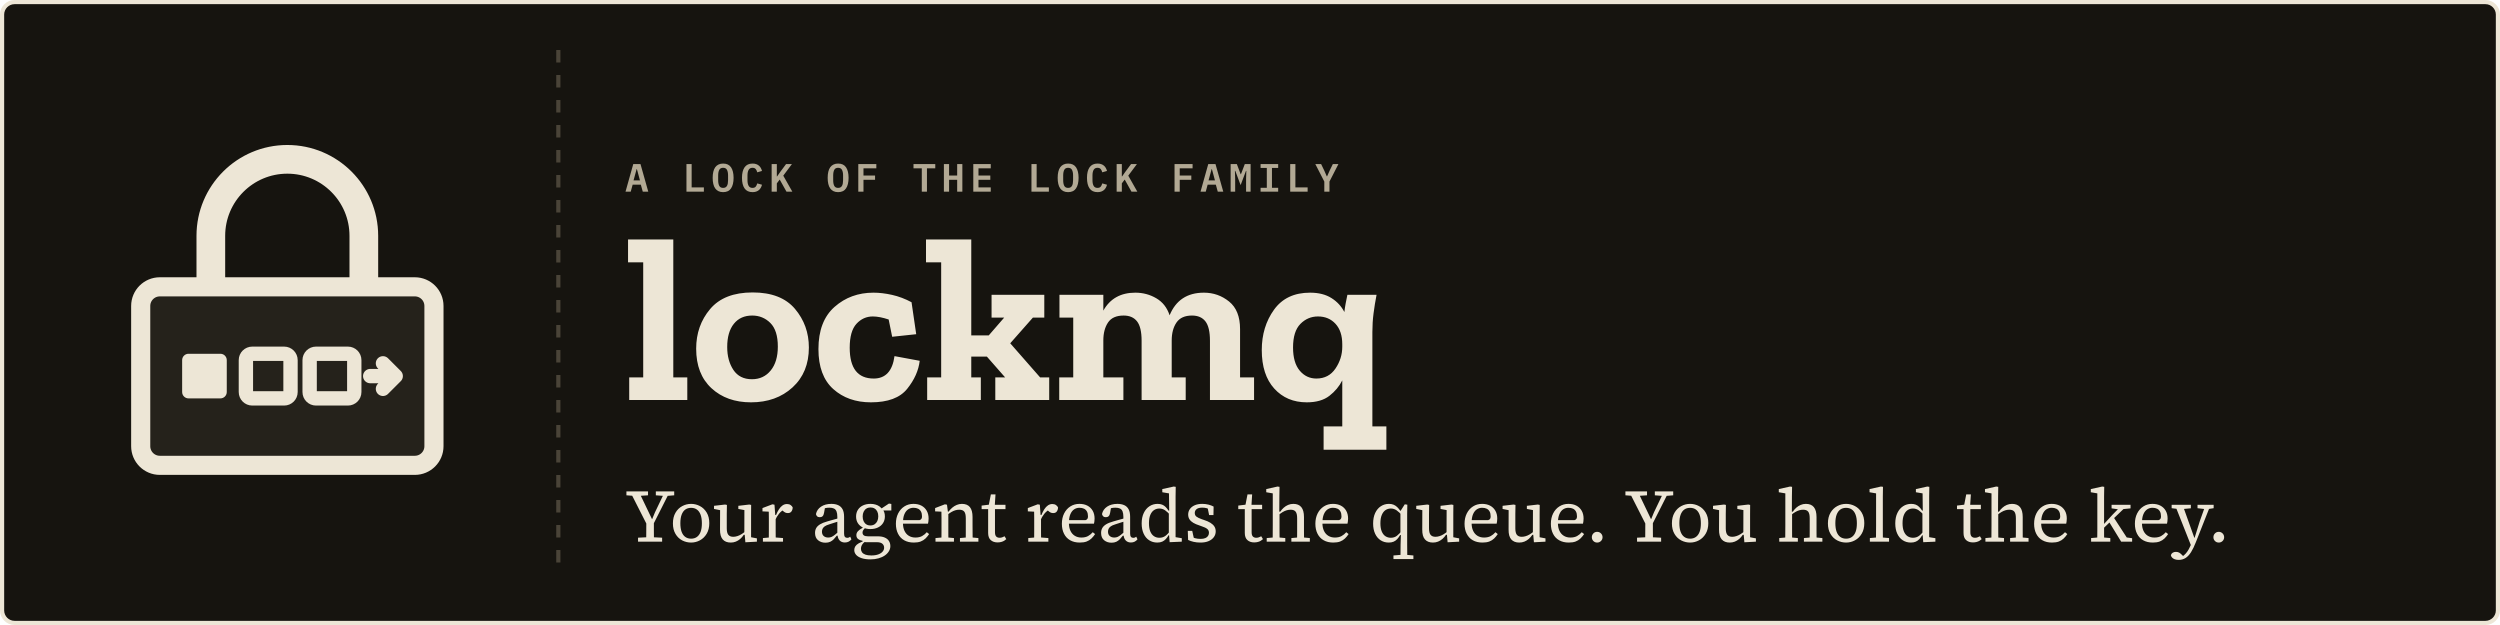
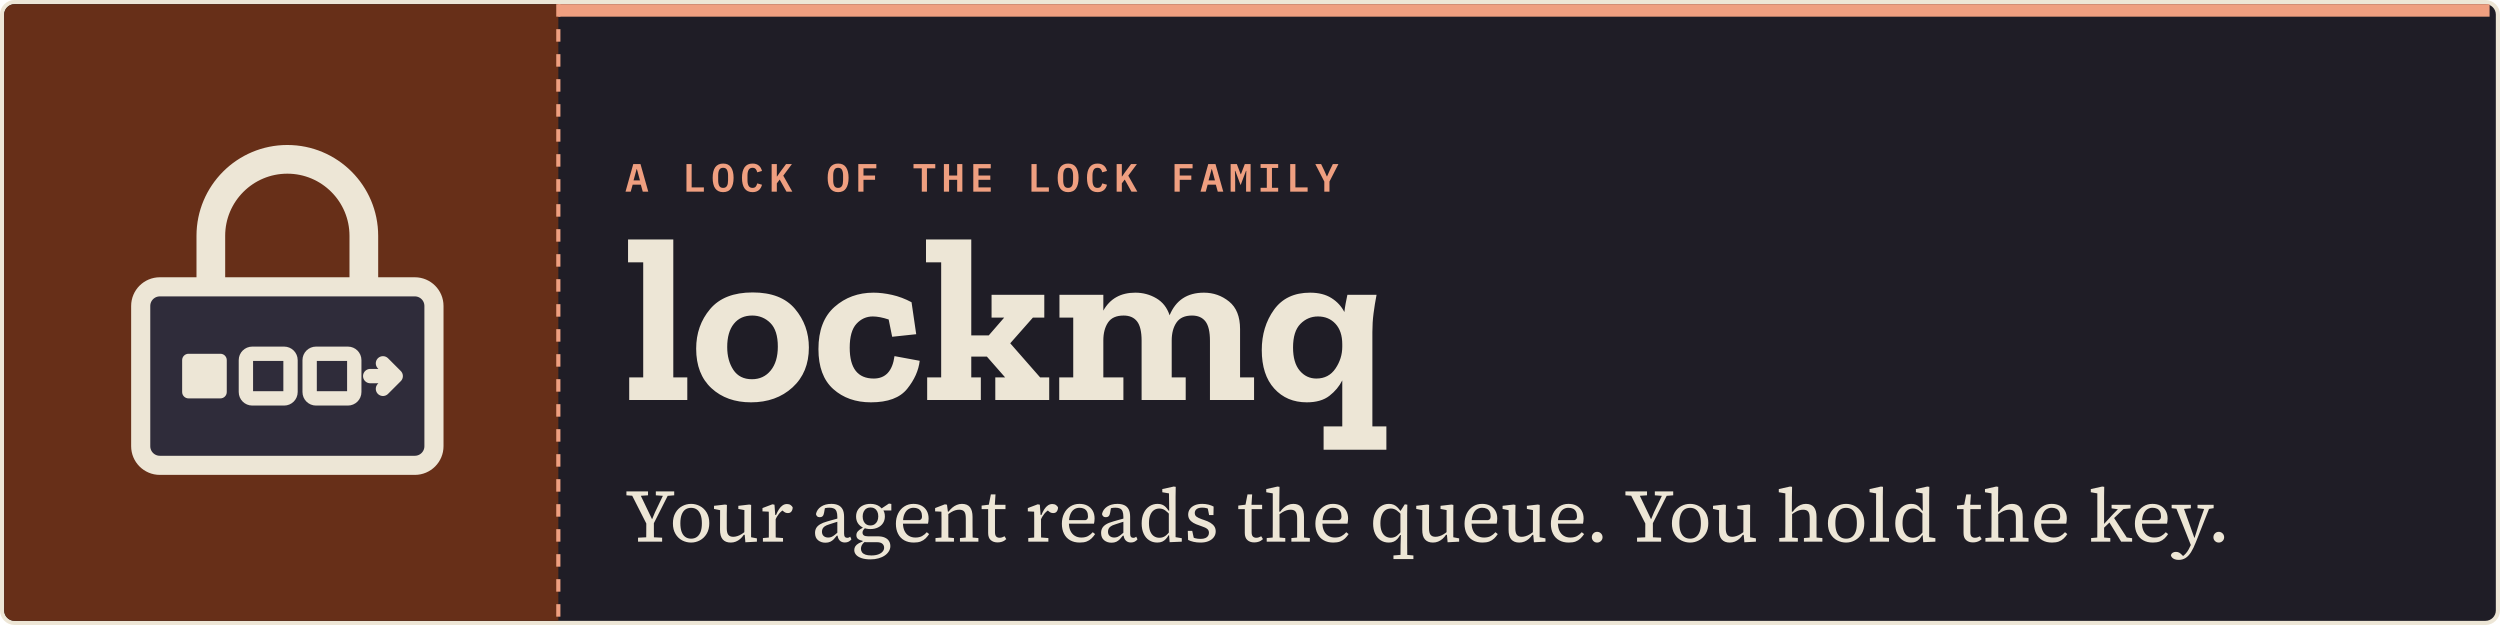
<svg xmlns="http://www.w3.org/2000/svg" viewBox="0 0 1200 300" width="1200" height="300" role="img" aria-label="lockmq: Your agent reads the queue. You hold the key.">
-   <style>.lg .i{stroke:#ede6d6}.lg .f{fill:#ede6d6}.lg .p{fill:#25221b}.lg .d{stroke:#b2a994}</style>
-   <rect x="1" y="1" width="1198" height="298" rx="6" fill="#16140f" stroke="#ede6d6" stroke-width="2" />
-   <path d="M268 24 V276" stroke="#4a4438" stroke-width="2" stroke-dasharray="6 6" />
+   <style>.lg .i{stroke:#ede6d6}.lg .f{fill:#ede6d6}.lg .p{fill:#2f2c3a}.lg .d{stroke:#bdb5a3}</style>
+   <rect x="1" y="1" width="1198" height="298" rx="6" fill="#1f1d26" stroke="#ede6d6" stroke-width="2" />
+   <path d="M7 2 H268 V298 H7 a5 5 0 0 1 -5 -5 V7 a5 5 0 0 1 5 -5 Z" fill="#672f18" />
+   <path d="M268 2 V298" stroke="#ef9f80" stroke-width="2" stroke-dasharray="6 6" />
+   <path d="M268 5 H1195" stroke="#ef9f80" stroke-width="6" />
  <g class="lg" transform="translate(40 52) scale(1.53)">
    <path class="i" d="M40 58 V40 a24 24 0 0 1 48 0 V58" fill="none" stroke-width="9" stroke-linecap="round" />
    <rect class="p i" x="18" y="56" width="92" height="56" rx="6" stroke-width="6" />
    <rect class="f" x="31" y="77" width="14" height="14" rx="2" />
    <g class="i" fill="none" stroke-width="4.5" stroke-linecap="round" stroke-linejoin="round">
      <rect x="51" y="77" width="14" height="14" rx="2" />
      <rect x="71" y="77" width="14" height="14" rx="2" />
      <path d="M90 84 H98 M94 80 L98 84 L94 88" />
    </g>
  </g>
-   <path fill="#b2a994" d="M308.53 92 307.6 88.64H303.67L302.75 92H300.25L303.97 78.74H307.43L311.17 92ZM305.72 81.19H305.57L304.1 86.6H307.18ZM329.5 92V78.74H331.99V89.95H337.86V92ZM347.1 92.23Q345.81 92.23 344.86 91.76Q343.91 91.3 343.29 90.42Q342.67 89.55 342.38 88.28Q342.08 87 342.08 85.37Q342.08 83.75 342.38 82.47Q342.67 81.19 343.29 80.31Q343.91 79.44 344.86 78.98Q345.81 78.51 347.1 78.51Q349.68 78.51 350.9 80.31Q352.12 82.12 352.12 85.37Q352.12 88.62 350.9 90.42Q349.68 92.23 347.1 92.23ZM347.1 90.19Q347.76 90.19 348.22 89.94Q348.68 89.68 348.95 89.21Q349.23 88.73 349.35 88.04Q349.47 87.34 349.47 86.49V84.23Q349.47 82.52 348.95 81.53Q348.43 80.54 347.1 80.54Q345.77 80.54 345.25 81.53Q344.72 82.52 344.72 84.23V86.51Q344.72 88.22 345.25 89.21Q345.77 90.19 347.1 90.19ZM361.24 92.23Q358.64 92.23 357.39 90.44Q356.15 88.66 356.15 85.37Q356.15 82.1 357.39 80.31Q358.64 78.51 361.24 78.51Q362.23 78.51 362.98 78.78Q363.73 79.04 364.28 79.51Q364.83 79.97 365.19 80.63Q365.56 81.28 365.76 82.06L363.48 82.71Q363.35 82.25 363.18 81.85Q363.01 81.45 362.75 81.16Q362.5 80.87 362.12 80.7Q361.74 80.54 361.2 80.54Q359.91 80.54 359.35 81.53Q358.79 82.52 358.79 84.23V86.51Q358.79 88.22 359.35 89.21Q359.91 90.19 361.2 90.19Q361.74 90.19 362.12 90.03Q362.5 89.87 362.75 89.58Q363.01 89.28 363.18 88.88Q363.35 88.48 363.48 88.03L365.76 88.67Q365.56 89.45 365.19 90.11Q364.83 90.77 364.28 91.23Q363.73 91.7 362.98 91.96Q362.23 92.23 361.24 92.23ZM374.26 86.19 372.88 88.01V92H370.39V78.74H372.88V84.7H372.99L374.53 82.5L377.32 78.74H380.13L375.97 84.32L380.32 92H377.51ZM402.3 92.23Q401.01 92.23 400.06 91.76Q399.11 91.3 398.49 90.42Q397.87 89.55 397.58 88.28Q397.28 87 397.28 85.37Q397.28 83.75 397.58 82.47Q397.87 81.19 398.49 80.31Q399.11 79.44 400.06 78.98Q401.01 78.51 402.3 78.51Q404.88 78.51 406.1 80.31Q407.32 82.12 407.32 85.37Q407.32 88.62 406.1 90.42Q404.88 92.23 402.3 92.23ZM402.3 90.19Q402.97 90.19 403.42 89.94Q403.88 89.68 404.15 89.21Q404.43 88.73 404.55 88.04Q404.68 87.34 404.68 86.49V84.23Q404.68 82.52 404.15 81.53Q403.63 80.54 402.3 80.54Q400.97 80.54 400.45 81.53Q399.93 82.52 399.93 84.23V86.51Q399.93 88.22 400.45 89.21Q400.97 90.19 402.3 90.19ZM411.98 92V78.74H420.64V80.79H414.47V84.25H420.03V86.3H414.47V92ZM444.94 80.79V92H442.46V80.79H438.48V78.74H448.93V80.79ZM459.44 86.3H455.56V92H453.07V78.74H455.56V84.25H459.44V78.74H461.93V92H459.44ZM467.18 92V78.74H475.56V80.79H469.67V84.25H475.35V86.3H469.67V89.95H475.56V92ZM495.1 92V78.74H497.59V89.95H503.46V92ZM512.7 92.23Q511.41 92.23 510.46 91.76Q509.51 91.3 508.89 90.42Q508.27 89.55 507.98 88.28Q507.68 87 507.68 85.37Q507.68 83.75 507.98 82.47Q508.27 81.19 508.89 80.31Q509.51 79.44 510.46 78.98Q511.41 78.51 512.7 78.51Q515.28 78.51 516.5 80.31Q517.72 82.12 517.72 85.37Q517.72 88.62 516.5 90.42Q515.28 92.23 512.7 92.23ZM512.7 90.19Q513.37 90.19 513.82 89.94Q514.28 89.68 514.55 89.21Q514.83 88.73 514.95 88.04Q515.08 87.34 515.08 86.49V84.23Q515.08 82.52 514.55 81.53Q514.03 80.54 512.7 80.54Q511.37 80.54 510.85 81.53Q510.33 82.52 510.33 84.23V86.51Q510.33 88.22 510.85 89.21Q511.37 90.19 512.7 90.19ZM526.84 92.23Q524.24 92.23 522.99 90.44Q521.75 88.66 521.75 85.37Q521.75 82.1 522.99 80.31Q524.24 78.51 526.84 78.51Q527.83 78.51 528.58 78.78Q529.33 79.04 529.88 79.51Q530.43 79.97 530.79 80.63Q531.16 81.28 531.36 82.06L529.08 82.71Q528.95 82.25 528.78 81.85Q528.61 81.45 528.35 81.16Q528.1 80.87 527.72 80.7Q527.34 80.54 526.8 80.54Q525.51 80.54 524.95 81.53Q524.39 82.52 524.39 84.23V86.51Q524.39 88.22 524.95 89.21Q525.51 90.19 526.8 90.19Q527.34 90.19 527.72 90.03Q528.1 89.87 528.35 89.58Q528.61 89.28 528.78 88.88Q528.95 88.48 529.08 88.03L531.36 88.67Q531.16 89.45 530.79 90.11Q530.43 90.77 529.88 91.23Q529.33 91.7 528.58 91.96Q527.83 92.23 526.84 92.23ZM539.86 86.19 538.48 88.01V92H535.99V78.74H538.48V84.7H538.59L540.13 82.5L542.92 78.74H545.73L541.57 84.32L545.92 92H543.11ZM563.78 92V78.74H572.44V80.79H566.27V84.25H571.83V86.3H566.27V92ZM584.53 92 583.6 88.64H579.67L578.76 92H576.25L579.97 78.74H583.43L587.17 92ZM581.72 81.19H581.57L580.1 86.6H583.18ZM598.12 85.86 598.24 82.03H598.07L595.5 88.85L592.94 82.03H592.76L592.88 85.86V92H590.71V78.74H593.68L595.52 83.62H595.65L597.51 78.74H600.29V92H598.12ZM605.08 92V90.14H608.07V80.6H605.08V78.74H613.52V80.6H610.54V90.14H613.52V92ZM619.3 92V78.74H621.79V89.95H627.66V92ZM635.67 92V87.16L631.35 78.74H634.13L635.67 81.93L636.86 84.65H637L638.21 81.93L639.77 78.74H642.45L638.14 87.16V92Z" />
+   <path fill="#ef9f80" d="M308.53 92 307.6 88.64H303.67L302.75 92H300.25L303.97 78.74H307.43L311.17 92ZM305.72 81.19H305.57L304.1 86.6H307.18ZM329.5 92V78.74H331.99V89.95H337.86V92ZM347.1 92.23Q345.81 92.23 344.86 91.76Q343.91 91.3 343.29 90.42Q342.67 89.55 342.38 88.28Q342.08 87 342.08 85.37Q342.08 83.75 342.38 82.47Q342.67 81.19 343.29 80.31Q343.91 79.44 344.86 78.98Q345.81 78.51 347.1 78.51Q349.68 78.51 350.9 80.31Q352.12 82.12 352.12 85.37Q352.12 88.62 350.9 90.42Q349.68 92.23 347.1 92.23ZM347.1 90.19Q347.76 90.19 348.22 89.94Q348.68 89.68 348.95 89.21Q349.23 88.73 349.35 88.04Q349.47 87.34 349.47 86.49V84.23Q349.47 82.52 348.95 81.53Q348.43 80.54 347.1 80.54Q345.77 80.54 345.25 81.53Q344.72 82.52 344.72 84.23V86.51Q344.72 88.22 345.25 89.21Q345.77 90.19 347.1 90.19ZM361.24 92.23Q358.64 92.23 357.39 90.44Q356.15 88.66 356.15 85.37Q356.15 82.1 357.39 80.31Q358.64 78.51 361.24 78.51Q362.23 78.51 362.98 78.78Q363.73 79.04 364.28 79.51Q364.83 79.97 365.19 80.63Q365.56 81.28 365.76 82.06L363.48 82.71Q363.35 82.25 363.18 81.85Q363.01 81.45 362.75 81.16Q362.5 80.87 362.12 80.7Q361.74 80.54 361.2 80.54Q359.91 80.54 359.35 81.53Q358.79 82.52 358.79 84.23V86.51Q358.79 88.22 359.35 89.21Q359.91 90.19 361.2 90.19Q361.74 90.19 362.12 90.03Q362.5 89.87 362.75 89.58Q363.01 89.28 363.18 88.88Q363.35 88.48 363.48 88.03L365.76 88.67Q365.56 89.45 365.19 90.11Q364.83 90.77 364.28 91.23Q363.73 91.7 362.98 91.96Q362.23 92.23 361.24 92.23ZM374.26 86.19 372.88 88.01V92H370.39V78.74H372.88V84.7H372.99L374.53 82.5L377.32 78.74H380.13L375.97 84.32L380.32 92H377.51ZM402.3 92.23Q401.01 92.23 400.06 91.76Q399.11 91.3 398.49 90.42Q397.87 89.55 397.58 88.28Q397.28 87 397.28 85.37Q397.28 83.75 397.58 82.47Q397.87 81.19 398.49 80.31Q399.11 79.44 400.06 78.98Q401.01 78.51 402.3 78.51Q404.88 78.51 406.1 80.31Q407.32 82.12 407.32 85.37Q407.32 88.62 406.1 90.42Q404.88 92.23 402.3 92.23ZM402.3 90.19Q402.97 90.19 403.42 89.94Q403.88 89.68 404.15 89.21Q404.43 88.73 404.55 88.04Q404.68 87.34 404.68 86.49V84.23Q404.68 82.52 404.15 81.53Q403.63 80.54 402.3 80.54Q400.97 80.54 400.45 81.53Q399.93 82.52 399.93 84.23V86.51Q399.93 88.22 400.45 89.21Q400.97 90.19 402.3 90.19ZM411.98 92V78.74H420.64V80.79H414.47V84.25H420.03V86.3H414.47V92ZM444.94 80.79V92H442.46V80.79H438.48V78.74H448.93V80.79ZM459.44 86.3H455.56V92H453.07V78.74H455.56V84.25H459.44V78.74H461.93V92H459.44ZM467.18 92V78.74H475.56V80.79H469.67V84.25H475.35V86.3H469.67V89.95H475.56V92ZM495.1 92V78.74H497.59V89.95H503.46V92ZM512.7 92.23Q511.41 92.23 510.46 91.76Q509.51 91.3 508.89 90.42Q508.27 89.55 507.98 88.28Q507.68 87 507.68 85.37Q507.68 83.75 507.98 82.47Q508.27 81.19 508.89 80.31Q509.51 79.44 510.46 78.98Q511.41 78.51 512.7 78.51Q515.28 78.51 516.5 80.31Q517.72 82.12 517.72 85.37Q517.72 88.62 516.5 90.42Q515.28 92.23 512.7 92.23ZM512.7 90.19Q513.37 90.19 513.82 89.94Q514.28 89.68 514.55 89.21Q514.83 88.73 514.95 88.04Q515.08 87.34 515.08 86.49V84.23Q515.08 82.52 514.55 81.53Q514.03 80.54 512.7 80.54Q511.37 80.54 510.85 81.53Q510.33 82.52 510.33 84.23V86.51Q510.33 88.22 510.85 89.21Q511.37 90.19 512.7 90.19ZM526.84 92.23Q524.24 92.23 522.99 90.44Q521.75 88.66 521.75 85.37Q521.75 82.1 522.99 80.31Q524.24 78.51 526.84 78.51Q527.83 78.51 528.58 78.78Q529.33 79.04 529.88 79.51Q530.43 79.97 530.79 80.63Q531.16 81.28 531.36 82.06L529.08 82.71Q528.95 82.25 528.78 81.85Q528.61 81.45 528.35 81.16Q528.1 80.87 527.72 80.7Q527.34 80.54 526.8 80.54Q525.51 80.54 524.95 81.53Q524.39 82.52 524.39 84.23V86.51Q524.39 88.22 524.95 89.21Q525.51 90.19 526.8 90.19Q527.34 90.19 527.72 90.03Q528.1 89.87 528.35 89.58Q528.61 89.28 528.78 88.88Q528.95 88.48 529.08 88.03L531.36 88.67Q531.16 89.45 530.79 90.11Q530.43 90.77 529.88 91.23Q529.33 91.7 528.58 91.96Q527.83 92.23 526.84 92.23ZM539.86 86.19 538.48 88.01V92H535.99V78.74H538.48V84.7H538.59L540.13 82.5L542.92 78.74H545.73L541.57 84.32L545.92 92H543.11ZM563.78 92V78.74H572.44V80.79H566.27V84.25H571.83V86.3H566.27V92ZM584.53 92 583.6 88.64H579.67L578.76 92H576.25L579.97 78.74H583.43L587.17 92ZM581.72 81.19H581.57L580.1 86.6H583.18ZM598.12 85.86 598.24 82.03H598.07L595.5 88.85L592.94 82.03H592.76L592.88 85.86V92H590.71V78.74H593.68L595.52 83.62H595.65L597.51 78.74H600.29V92H598.12ZM605.08 92V90.14H608.07V80.6H605.08V78.74H613.52V80.6H610.54V90.14H613.52V92ZM619.3 92V78.74H621.79V89.95H627.66V92ZM635.67 92V87.16L631.35 78.74H634.13L635.67 81.93L636.86 84.65H637L638.21 81.93L639.77 78.74H642.45L638.14 87.16V92Z" />
  <path fill="#ede6d6" d="M329.9 192H302.02V181.14H308.74V125.92H301.46V114.94H323.18V181.14H329.9ZM388.26 166.8Q388.26 178.78 380.42 185.95Q372.58 193.12 360.48 193.12Q348.83 193.12 341.5 186.34Q334.16 179.57 334.16 167.36Q334.16 156.27 340.88 148.32Q347.6 140.37 361.26 140.37Q374.93 140.37 381.59 148.26Q388.26 156.16 388.26 166.8ZM373.36 166.35Q373.36 158.62 369.78 155.04Q366.19 151.46 361.04 151.46Q355.44 151.46 352.25 155.43Q349.06 159.41 349.06 166.58Q349.06 173.07 352.02 177.55Q354.99 182.03 360.93 182.03Q366.53 182.03 369.94 177.83Q373.36 173.63 373.36 166.35ZM441.46 173.18Q440.67 180.13 435.46 186.62Q430.26 193.12 418.05 193.12Q407.07 193.12 399.96 186.74Q392.85 180.35 392.85 167.58Q392.85 154.14 400.58 147.31Q408.3 140.48 419.28 140.48Q423.42 140.48 428.18 141.54Q432.94 142.61 437.54 145.07L439.78 160.42L428.24 161.65L426.56 153.36Q422.19 151.9 418.94 151.9Q414.35 151.9 411.1 155.43Q407.86 158.96 407.86 166.91Q407.86 181.7 419.39 181.7Q427.9 181.7 429.36 170.94ZM503.62 192H477.74V181.14H482.45L473.71 171.17H466.21V181.14H470.8V192H445.04V181.14H451.76V125.92H444.48V114.94H466.21V160.98H474.61L482 152.46H475.95V141.49H501.26V152.46H495.78L484.91 164.78L499.25 181.14H503.62ZM601.95 192H580.78V163.55Q580.78 157.06 578.6 154.26Q576.42 151.46 572.16 151.46Q567.01 151.46 564.71 154.82Q562.42 158.18 562.42 163.44V181.14H569.14V192H547.97V163.55Q547.97 157.06 545.78 154.26Q543.6 151.46 539.34 151.46Q534.08 151.46 531.84 154.82Q529.6 158.18 529.6 163.44V181.14H539.23V192H508.43V181.14H515.15V152.46H508.54V141.49H529.6V149.1Q534.42 140.48 544.94 140.48Q550.43 140.48 555.02 143.17Q559.62 145.86 561.41 151.34Q565.89 140.48 577.87 140.48Q584.7 140.48 589.97 144.74Q595.23 148.99 595.23 157.95V181.14H601.95ZM665.46 215.86H635.33V204.66H644.29V182.59Q642.16 186.85 638.13 189.98Q634.1 193.12 627.26 193.12Q617.63 193.12 611.64 186.51Q605.65 179.9 605.65 168.03Q605.65 156.83 611.53 148.66Q617.41 140.48 628.83 140.48Q634.99 140.48 639.08 143.06Q643.17 145.63 645.3 149.78Q645.52 147.76 645.91 145.69Q646.3 143.62 646.75 141.49H660.75Q659.86 146.08 659.3 150.45Q658.74 154.82 658.74 159.41V204.66H665.46ZM644.29 166.46V165.23Q644.29 158.96 641.04 155.43Q637.79 151.9 632.64 151.9Q627.71 151.9 624.18 155.49Q620.66 159.07 620.66 166.8Q620.66 174.08 623.85 177.89Q627.04 181.7 631.86 181.7Q637.79 181.7 641.04 176.88Q644.29 172.06 644.29 166.46Z" />
  <path fill="#ede6d6" d="M306.26 260V258.09L311.45 257.84H312.6L317.82 258.09V260ZM310.15 260Q310.19 258.7 310.19 257.41Q310.19 256.11 310.21 254.78Q310.22 253.45 310.22 252.04Q310.22 250.64 310.22 249.16H313.86Q313.86 250.64 313.86 252.03Q313.86 253.41 313.86 254.76Q313.86 256.11 313.88 257.41Q313.9 258.7 313.9 260ZM310.76 252.33 302.41 235.88H306.59L313.21 249.7H312.82L314.4 245.89L319.19 235.88H321.56L313.25 252.33ZM300.68 237.75V235.88H311.05V237.75L306.55 238.04H304.72ZM314.8 237.75V235.88H323.62V237.75L320.02 238.04H318.79ZM331.72 260.43Q329.45 260.43 327.45 259.39Q325.45 258.34 324.23 256.27Q323 254.2 323 251.22Q323 248.23 324.23 246.12Q325.45 244.02 327.45 242.94Q329.45 241.86 331.72 241.86Q333.98 241.86 335.98 242.92Q337.98 243.98 339.22 246.05Q340.46 248.12 340.46 251.11Q340.46 254.1 339.22 256.18Q337.98 258.27 335.98 259.35Q333.98 260.43 331.72 260.43ZM331.72 258.56Q333.37 258.56 334.52 257.73Q335.68 256.9 336.29 255.28Q336.9 253.66 336.9 251.22Q336.9 248.73 336.29 247.08Q335.68 245.42 334.52 244.59Q333.37 243.76 331.72 243.76Q330.1 243.76 328.94 244.59Q327.79 245.42 327.18 247.06Q326.57 248.7 326.57 251.14Q326.57 253.63 327.18 255.27Q327.79 256.9 328.94 257.73Q330.1 258.56 331.72 258.56ZM350.76 260.43Q348.24 260.43 346.91 258.92Q345.58 257.41 345.61 254.17L345.65 243.87L346.76 245.1L342.73 244.3V242.79L348.02 242.18L348.92 242.36L348.85 246.72V253.59Q348.85 255.79 349.61 256.72Q350.36 257.66 351.95 257.66Q352.88 257.66 353.87 257.35Q354.86 257.05 355.84 256.45Q356.81 255.86 357.74 255.07L358.03 256.69H357.02Q356.27 257.84 355.3 258.69Q354.32 259.53 353.19 259.98Q352.06 260.43 350.76 260.43ZM357.78 260.29 357.42 256.22 357.28 256.18 357.31 244.84 354.4 244.3V242.79L359.65 242.18L360.55 242.36L360.52 246.72V257.88L363.32 258.42V260ZM366.2 260V258.27L370.27 257.91H371.28L375.85 258.27V260ZM369.01 260Q369.01 258.92 369.03 257.59Q369.05 256.26 369.05 254.85Q369.05 253.45 369.05 252.26V250.39Q369.05 249.45 369.05 248.66Q369.05 247.87 369.03 247.13Q369.01 246.39 369.01 245.6L365.99 245.46V243.87L370.74 242.07L371.75 242.25L372.11 247.15L372.32 247.18V252.26Q372.32 253.45 372.32 254.85Q372.32 256.26 372.34 257.59Q372.36 258.92 372.36 260ZM372 249.88 371.71 247.22H372.5Q373.15 245.6 373.93 244.41Q374.7 243.22 375.65 242.58Q376.61 241.93 377.76 241.93Q378.84 241.93 379.54 242.45Q380.24 242.97 380.5 243.58Q380.46 244.7 379.9 245.49Q379.34 246.28 378.16 246.28Q377.4 246.28 376.84 245.98Q376.28 245.67 375.82 245.24L374.99 244.45L376.86 244.3Q375.06 245.17 373.89 246.63Q372.72 248.08 372 249.88ZM396.19 260.5Q394.14 260.5 392.68 259.32Q391.22 258.13 391.22 255.82Q391.22 254.49 391.78 253.48Q392.34 252.48 393.62 251.68Q394.9 250.89 397.09 250.28Q398.14 249.96 399.16 249.69Q400.19 249.42 401.21 249.13Q402.24 248.84 403.25 248.55V250.03Q401.95 250.42 400.66 250.84Q399.36 251.25 398.06 251.68Q396.59 252.12 395.83 252.67Q395.08 253.23 394.81 253.86Q394.54 254.49 394.54 255.21Q394.54 256.54 395.36 257.28Q396.19 258.02 397.56 258.02Q398.46 258.02 399.18 257.7Q399.9 257.37 400.73 256.71Q401.56 256.04 402.67 255.07L402.92 257.12H401.66Q400.94 258.06 400.21 258.83Q399.47 259.6 398.51 260.05Q397.56 260.5 396.19 260.5ZM405.52 260.4Q403.97 260.4 403.01 259.39Q402.06 258.38 401.99 256.4L401.92 256.33V248.08Q401.92 246.43 401.52 245.46Q401.12 244.48 400.28 244.09Q399.43 243.69 398.14 243.69Q397.24 243.69 396.41 243.84Q395.58 243.98 394.68 244.38L396.12 242.94L395.54 246.18Q395.36 247.26 394.86 247.76Q394.36 248.26 393.53 248.26Q392.66 248.26 392.21 247.81Q391.76 247.36 391.66 246.75Q392.12 244.52 394.1 243.19Q396.08 241.86 399.07 241.86Q400.94 241.86 402.31 242.47Q403.68 243.08 404.42 244.43Q405.16 245.78 405.16 248.08V256.08Q405.16 257.19 405.55 257.68Q405.95 258.16 406.67 258.16Q407.14 258.16 407.48 258Q407.82 257.84 408.11 257.62L408.68 258.88Q408.14 259.57 407.37 259.98Q406.6 260.4 405.52 260.4ZM417.83 268.5Q415.31 268.5 413.58 267.92Q411.85 267.34 410.95 266.34Q410.05 265.33 410.05 264.03Q410.05 263.02 410.56 262.23Q411.06 261.44 412.18 260.79Q413.29 260.14 415.09 259.6L415.34 259.86Q414.66 260.36 414.19 260.94Q413.72 261.51 413.49 262.12Q413.26 262.74 413.26 263.46Q413.26 264.39 413.78 265.11Q414.3 265.83 415.4 266.23Q416.5 266.62 418.22 266.62Q420.24 266.62 421.61 266.1Q422.98 265.58 423.68 264.73Q424.38 263.89 424.38 262.92Q424.38 261.73 423.53 260.99Q422.69 260.25 420.85 260.25H416.21Q415.67 260.25 415.11 260.23Q414.55 260.22 414.05 260.18V259.6Q412.72 259.35 411.89 258.72Q411.06 258.09 411.06 256.87Q411.06 255.79 411.83 254.96Q412.61 254.13 414.08 253.34V252.55L415.92 252.84Q414.95 253.66 414.48 254.28Q414.01 254.89 414.01 255.61Q414.01 256.51 414.64 256.98Q415.27 257.44 416.71 257.44H421.39Q423.37 257.44 424.7 258.04Q426.04 258.63 426.7 259.69Q427.37 260.76 427.37 262.16Q427.37 263.42 426.68 264.57Q426 265.72 424.74 266.61Q423.48 267.49 421.72 267.99Q419.95 268.5 417.83 268.5ZM417.83 253.95Q415.81 253.95 414.25 253.23Q412.68 252.51 411.8 251.16Q410.92 249.81 410.92 247.94Q410.92 246.07 411.8 244.7Q412.68 243.33 414.25 242.59Q415.81 241.86 417.83 241.86Q419.16 241.86 420.24 242.18Q421.32 242.5 422.11 243.06Q422.9 243.62 423.37 244.38L423.62 244.41Q424.16 245.1 424.45 245.92Q424.74 246.75 424.74 247.87Q424.74 249.7 423.86 251.07Q422.98 252.44 421.41 253.2Q419.84 253.95 417.83 253.95ZM417.79 252.22Q418.94 252.22 419.79 251.67Q420.64 251.11 421.1 250.14Q421.57 249.16 421.57 247.83Q421.57 246.54 421.12 245.58Q420.67 244.63 419.83 244.11Q418.98 243.58 417.86 243.58Q416.71 243.58 415.87 244.12Q415.02 244.66 414.55 245.64Q414.08 246.61 414.08 247.9Q414.08 249.2 414.53 250.17Q414.98 251.14 415.81 251.68Q416.64 252.22 417.79 252.22ZM422.36 245.02V243.98H423.26L426.68 241.71L427.84 241.89V245.02ZM438.64 260.43Q435.94 260.43 434.01 259.33Q432.08 258.24 431.06 256.2Q430.03 254.17 430.03 251.4Q430.03 248.59 431.11 246.45Q432.19 244.3 434.1 243.08Q436.01 241.86 438.46 241.86Q440.65 241.86 442.27 242.7Q443.89 243.55 444.81 245.13Q445.73 246.72 445.73 248.91Q445.73 249.6 445.64 250.26Q445.55 250.93 445.44 251.36H431.94V249.67H441.37Q442.13 249.42 442.34 248.95Q442.56 248.48 442.56 247.87Q442.56 246.46 442.07 245.55Q441.59 244.63 440.67 244.18Q439.75 243.73 438.46 243.73Q437.09 243.73 435.94 244.48Q434.78 245.24 434.1 246.84Q433.42 248.44 433.42 251.04Q433.42 253.23 434.15 254.8Q434.89 256.36 436.24 257.19Q437.59 258.02 439.39 258.02Q441.3 258.02 442.58 257.32Q443.86 256.62 444.86 255.46L445.98 256.36Q445.19 257.55 444.22 258.49Q443.24 259.42 441.91 259.93Q440.58 260.43 438.64 260.43ZM449.04 260V258.27L453.11 257.91H454.08L457.9 258.27V260ZM451.88 260Q451.88 258.92 451.9 257.59Q451.92 256.26 451.92 254.85Q451.92 253.45 451.92 252.26V250.39Q451.92 249.45 451.92 248.66Q451.92 247.87 451.9 247.13Q451.88 246.39 451.88 245.6L448.86 245.46V243.87L453.54 242.07L454.55 242.25L455.05 246.14H455.2V252.26Q455.2 253.45 455.2 254.85Q455.2 256.26 455.21 257.59Q455.23 258.92 455.23 260ZM460.78 260V258.27L464.77 257.91H465.74L469.63 258.27V260ZM463.55 260Q463.55 258.92 463.57 257.59Q463.58 256.26 463.58 254.87Q463.58 253.48 463.58 252.26V248.77Q463.58 246.5 462.85 245.58Q462.11 244.66 460.45 244.66Q459.52 244.66 458.58 244.93Q457.64 245.2 456.69 245.76Q455.74 246.32 454.73 247.11L454.48 245.56H455.34Q456.1 244.52 457.07 243.69Q458.04 242.86 459.23 242.36Q460.42 241.86 461.71 241.86Q464.3 241.86 465.56 243.42Q466.82 244.99 466.82 248.19V252.26Q466.82 253.48 466.84 254.87Q466.86 256.26 466.86 257.59Q466.86 258.92 466.9 260ZM476 244.38V242.29H482.63V244.38ZM478.81 260.36Q476.8 260.36 475.55 259.24Q474.31 258.13 474.31 255.79Q474.31 255.14 474.31 254.51Q474.31 253.88 474.31 253.05V244.38H471.18V242.68L475.79 242.11L474.46 243.22L475.61 237.32H477.84L477.44 243.51L477.59 243.87V255.46Q477.59 256.9 478.18 257.52Q478.78 258.13 479.82 258.13Q480.5 258.13 481.08 257.91Q481.66 257.7 482.2 257.41L483.02 258.78Q482.63 259.17 482.02 259.55Q481.4 259.93 480.59 260.14Q479.78 260.36 478.81 260.36ZM493.57 260V258.27L497.64 257.91H498.65L503.22 258.27V260ZM496.38 260Q496.38 258.92 496.4 257.59Q496.42 256.26 496.42 254.85Q496.42 253.45 496.42 252.26V250.39Q496.42 249.45 496.42 248.66Q496.42 247.87 496.4 247.13Q496.38 246.39 496.38 245.6L493.36 245.46V243.87L498.11 242.07L499.12 242.25L499.48 247.15L499.69 247.18V252.26Q499.69 253.45 499.69 254.85Q499.69 256.26 499.71 257.59Q499.73 258.92 499.73 260ZM499.37 249.88 499.08 247.22H499.87Q500.52 245.6 501.29 244.41Q502.07 243.22 503.02 242.58Q503.98 241.93 505.13 241.93Q506.21 241.93 506.91 242.45Q507.61 242.97 507.86 243.58Q507.83 244.7 507.27 245.49Q506.71 246.28 505.52 246.28Q504.77 246.28 504.21 245.98Q503.65 245.67 503.18 245.24L502.36 244.45L504.23 244.3Q502.43 245.17 501.26 246.63Q500.09 248.08 499.37 249.88ZM518.3 260.43Q515.6 260.43 513.68 259.33Q511.75 258.24 510.73 256.2Q509.7 254.17 509.7 251.4Q509.7 248.59 510.78 246.45Q511.86 244.3 513.77 243.08Q515.68 241.86 518.12 241.86Q520.32 241.86 521.94 242.7Q523.56 243.55 524.48 245.13Q525.4 246.72 525.4 248.91Q525.4 249.6 525.31 250.26Q525.22 250.93 525.11 251.36H511.61V249.67H521.04Q521.8 249.42 522.01 248.95Q522.23 248.48 522.23 247.87Q522.23 246.46 521.74 245.55Q521.26 244.63 520.34 244.18Q519.42 243.73 518.12 243.73Q516.76 243.73 515.6 244.48Q514.45 245.24 513.77 246.84Q513.08 248.44 513.08 251.04Q513.08 253.23 513.82 254.8Q514.56 256.36 515.91 257.19Q517.26 258.02 519.06 258.02Q520.97 258.02 522.25 257.32Q523.52 256.62 524.53 255.46L525.65 256.36Q524.86 257.55 523.88 258.49Q522.91 259.42 521.58 259.93Q520.25 260.43 518.3 260.43ZM533.5 260.5Q531.44 260.5 529.99 259.32Q528.53 258.13 528.53 255.82Q528.53 254.49 529.09 253.48Q529.64 252.48 530.92 251.68Q532.2 250.89 534.4 250.28Q535.44 249.96 536.47 249.69Q537.49 249.42 538.52 249.13Q539.54 248.84 540.55 248.55V250.03Q539.26 250.42 537.96 250.84Q536.66 251.25 535.37 251.68Q533.89 252.12 533.14 252.67Q532.38 253.23 532.11 253.86Q531.84 254.49 531.84 255.21Q531.84 256.54 532.67 257.28Q533.5 258.02 534.86 258.02Q535.76 258.02 536.48 257.7Q537.2 257.37 538.03 256.71Q538.86 256.04 539.98 255.07L540.23 257.12H538.97Q538.25 258.06 537.51 258.83Q536.77 259.6 535.82 260.05Q534.86 260.5 533.5 260.5ZM542.82 260.4Q541.27 260.4 540.32 259.39Q539.36 258.38 539.29 256.4L539.22 256.33V248.08Q539.22 246.43 538.82 245.46Q538.43 244.48 537.58 244.09Q536.74 243.69 535.44 243.69Q534.54 243.69 533.71 243.84Q532.88 243.98 531.98 244.38L533.42 242.94L532.85 246.18Q532.67 247.26 532.16 247.76Q531.66 248.26 530.83 248.26Q529.97 248.26 529.52 247.81Q529.07 247.36 528.96 246.75Q529.43 244.52 531.41 243.19Q533.39 241.86 536.38 241.86Q538.25 241.86 539.62 242.47Q540.98 243.08 541.72 244.43Q542.46 245.78 542.46 248.08V256.08Q542.46 257.19 542.86 257.68Q543.25 258.16 543.97 258.16Q544.44 258.16 544.78 258Q545.12 257.84 545.41 257.62L545.99 258.88Q545.45 259.57 544.67 259.98Q543.9 260.4 542.82 260.4ZM555.49 260.43Q553.3 260.43 551.6 259.33Q549.91 258.24 548.96 256.18Q548 254.13 548 251.25Q548 248.34 549.01 246.23Q550.02 244.12 551.75 242.99Q553.48 241.86 555.64 241.86Q556.9 241.86 557.83 242.23Q558.77 242.61 559.51 243.35Q560.24 244.09 560.89 245.1H562.19L562.01 247.54Q560.46 245.78 559.22 244.93Q557.98 244.09 556.5 244.09Q555.1 244.09 553.96 244.83Q552.83 245.56 552.16 247.13Q551.5 248.7 551.5 251.14Q551.5 253.56 552.14 255.1Q552.79 256.65 553.93 257.39Q555.06 258.13 556.5 258.13Q558.16 258.13 559.38 257.23Q560.6 256.33 561.97 254.49L562.12 256.94H560.89Q560.32 257.95 559.6 258.74Q558.88 259.53 557.89 259.98Q556.9 260.43 555.49 260.43ZM561.43 260.25 561.11 256.4 561.04 256.36V245.85L561.22 245.6L561.11 236.82L557.9 236.28V234.76L563.38 233.54L564.35 233.68L564.28 238.26V257.84L567.26 258.34V260ZM576.23 260.43Q574.43 260.43 572.95 260.09Q571.48 259.75 570.29 259.17L570.14 254.82H572.27L573.24 259.21H571.51V257.41Q572.38 257.98 573.6 258.33Q574.82 258.67 576.26 258.67Q577.7 258.67 578.59 258.27Q579.47 257.88 579.88 257.21Q580.3 256.54 580.3 255.75Q580.3 254.56 579.47 253.88Q578.64 253.2 576.84 252.62L575.65 252.19Q573.96 251.65 572.77 250.95Q571.58 250.24 570.95 249.27Q570.32 248.3 570.32 246.97Q570.32 245.53 571.13 244.36Q571.94 243.19 573.47 242.52Q575 241.86 577.09 241.86Q578.68 241.86 580.08 242.22Q581.48 242.58 582.53 243.15L582.46 247.22H580.37L579.58 243.3H581.05V244.77Q580.19 244.2 579.2 243.93Q578.21 243.66 577.09 243.66Q575.26 243.66 574.37 244.38Q573.49 245.1 573.49 246.21Q573.49 247.33 574.27 247.96Q575.04 248.59 576.91 249.24L577.85 249.56Q579.76 250.17 581.03 250.96Q582.31 251.76 582.92 252.75Q583.54 253.74 583.54 255.07Q583.54 256.58 582.67 257.79Q581.81 258.99 580.19 259.71Q578.57 260.43 576.23 260.43ZM599.2 244.38V242.29H605.82V244.38ZM602 260.36Q599.99 260.36 598.75 259.24Q597.5 258.13 597.5 255.79Q597.5 255.14 597.5 254.51Q597.5 253.88 597.5 253.05V244.38H594.37V242.68L598.98 242.11L597.65 243.22L598.8 237.32H601.03L600.64 243.51L600.78 243.87V255.46Q600.78 256.9 601.37 257.52Q601.97 258.13 603.01 258.13Q603.7 258.13 604.27 257.91Q604.85 257.7 605.39 257.41L606.22 258.78Q605.82 259.17 605.21 259.55Q604.6 259.93 603.79 260.14Q602.98 260.36 602 260.36ZM608.02 260V258.27L612.08 257.91H613.06L616.94 258.27V260ZM610.86 260Q610.9 258.92 610.9 257.59Q610.9 256.26 610.91 254.85Q610.93 253.45 610.93 252.26V236.82L607.8 236.28V234.76L613.2 233.54L614.17 233.68L614.1 238.26L614.06 246.03L614.17 246.28V252.26Q614.17 253.45 614.17 254.85Q614.17 256.26 614.19 257.59Q614.21 258.92 614.21 260ZM619.86 260V258.27L623.82 257.91H624.83L628.72 258.27V260ZM622.6 260Q622.6 258.92 622.61 257.59Q622.63 256.26 622.63 254.87Q622.63 253.48 622.63 252.26V248.77Q622.63 246.5 621.89 245.58Q621.16 244.66 619.5 244.66Q618.56 244.66 617.63 244.93Q616.69 245.2 615.74 245.76Q614.78 246.32 613.78 247.15L613.45 245.6H614.53Q615.22 244.56 616.17 243.71Q617.12 242.86 618.29 242.36Q619.46 241.86 620.8 241.86Q623.35 241.86 624.63 243.42Q625.91 244.99 625.91 248.19V252.26Q625.91 253.48 625.91 254.87Q625.91 256.26 625.93 257.59Q625.94 258.92 625.94 260ZM639.98 260.43Q637.28 260.43 635.36 259.33Q633.43 258.24 632.41 256.2Q631.38 254.17 631.38 251.4Q631.38 248.59 632.46 246.45Q633.54 244.3 635.45 243.08Q637.36 241.86 639.8 241.86Q642 241.86 643.62 242.7Q645.24 243.55 646.16 245.13Q647.08 246.72 647.08 248.91Q647.08 249.6 646.99 250.26Q646.9 250.93 646.79 251.36H633.29V249.67H642.72Q643.48 249.42 643.69 248.95Q643.91 248.48 643.91 247.87Q643.91 246.46 643.42 245.55Q642.94 244.63 642.02 244.18Q641.1 243.73 639.8 243.73Q638.44 243.73 637.28 244.48Q636.13 245.24 635.45 246.84Q634.76 248.44 634.76 251.04Q634.76 253.23 635.5 254.8Q636.24 256.36 637.59 257.19Q638.94 258.02 640.74 258.02Q642.65 258.02 643.93 257.32Q645.2 256.62 646.21 255.46L647.33 256.36Q646.54 257.55 645.56 258.49Q644.59 259.42 643.26 259.93Q641.93 260.43 639.98 260.43ZM668.86 268.35V266.62L673.32 266.26H674.33L678.43 266.62V268.35ZM666.59 260.43Q664.39 260.43 662.7 259.33Q661.01 258.24 660.05 256.18Q659.1 254.13 659.1 251.29Q659.1 248.34 660.09 246.23Q661.08 244.12 662.81 242.99Q664.54 241.86 666.7 241.86Q667.96 241.86 668.91 242.25Q669.86 242.65 670.64 243.39Q671.41 244.12 672.13 245.17H673.28L673.1 247.54Q671.59 245.78 670.33 244.93Q669.07 244.09 667.6 244.09Q666.19 244.09 665.06 244.84Q663.92 245.6 663.26 247.17Q662.59 248.73 662.59 251.18Q662.59 253.56 663.24 255.1Q663.89 256.65 665.02 257.39Q666.16 258.13 667.6 258.13Q669.25 258.13 670.48 257.21Q671.7 256.29 673.07 254.49L673.21 256.83H672.06Q671.41 257.95 670.67 258.76Q669.94 259.57 668.95 260Q667.96 260.43 666.59 260.43ZM672.2 268.35Q672.24 267.2 672.24 266.01Q672.24 264.82 672.26 263.64Q672.28 262.45 672.28 261.3L672.42 256.9L672.2 256.65V245.2L672.31 245.17L674.29 242.07L675.52 242.25L675.44 246.61V261.3Q675.44 262.45 675.46 263.64Q675.48 264.82 675.48 266.01Q675.48 267.2 675.52 268.35ZM687.83 260.43Q685.31 260.43 683.98 258.92Q682.64 257.41 682.68 254.17L682.72 243.87L683.83 245.1L679.8 244.3V242.79L685.09 242.18L685.99 242.36L685.92 246.72V253.59Q685.92 255.79 686.68 256.72Q687.43 257.66 689.02 257.66Q689.95 257.66 690.94 257.35Q691.93 257.05 692.9 256.45Q693.88 255.86 694.81 255.07L695.1 256.69H694.09Q693.34 257.84 692.36 258.69Q691.39 259.53 690.26 259.98Q689.12 260.43 687.83 260.43ZM694.85 260.29 694.49 256.22 694.34 256.18 694.38 244.84 691.46 244.3V242.79L696.72 242.18L697.62 242.36L697.58 246.72V257.88L700.39 258.42V260ZM711.59 260.43Q708.89 260.43 706.96 259.33Q705.04 258.24 704.01 256.2Q702.98 254.17 702.98 251.4Q702.98 248.59 704.06 246.45Q705.14 244.3 707.05 243.08Q708.96 241.86 711.41 241.86Q713.6 241.86 715.22 242.7Q716.84 243.55 717.76 245.13Q718.68 246.72 718.68 248.91Q718.68 249.6 718.59 250.26Q718.5 250.93 718.39 251.36H704.89V249.67H714.32Q715.08 249.42 715.3 248.95Q715.51 248.48 715.51 247.87Q715.51 246.46 715.03 245.55Q714.54 244.63 713.62 244.18Q712.7 243.73 711.41 243.73Q710.04 243.73 708.89 244.48Q707.74 245.24 707.05 246.84Q706.37 248.44 706.37 251.04Q706.37 253.23 707.11 254.8Q707.84 256.36 709.19 257.19Q710.54 258.02 712.34 258.02Q714.25 258.02 715.53 257.32Q716.81 256.62 717.82 255.46L718.93 256.36Q718.14 257.55 717.17 258.49Q716.2 259.42 714.86 259.93Q713.53 260.43 711.59 260.43ZM729.26 260.43Q726.74 260.43 725.41 258.92Q724.08 257.41 724.12 254.17L724.15 243.87L725.27 245.1L721.24 244.3V242.79L726.53 242.18L727.43 242.36L727.36 246.72V253.59Q727.36 255.79 728.11 256.72Q728.87 257.66 730.45 257.66Q731.39 257.66 732.38 257.35Q733.37 257.05 734.34 256.45Q735.31 255.86 736.25 255.07L736.54 256.69H735.53Q734.77 257.84 733.8 258.69Q732.83 259.53 731.69 259.98Q730.56 260.43 729.26 260.43ZM736.28 260.29 735.92 256.22 735.78 256.18 735.82 244.84 732.9 244.3V242.79L738.16 242.18L739.06 242.36L739.02 246.72V257.88L741.83 258.42V260ZM753.02 260.43Q750.32 260.43 748.4 259.33Q746.47 258.24 745.45 256.2Q744.42 254.17 744.42 251.4Q744.42 248.59 745.5 246.45Q746.58 244.3 748.49 243.08Q750.4 241.86 752.84 241.86Q755.04 241.86 756.66 242.7Q758.28 243.55 759.2 245.13Q760.12 246.72 760.12 248.91Q760.12 249.6 760.03 250.26Q759.94 250.93 759.83 251.36H746.33V249.67H755.76Q756.52 249.42 756.73 248.95Q756.95 248.48 756.95 247.87Q756.95 246.46 756.46 245.55Q755.98 244.63 755.06 244.18Q754.14 243.73 752.84 243.73Q751.48 243.73 750.32 244.48Q749.17 245.24 748.49 246.84Q747.8 248.44 747.8 251.04Q747.8 253.23 748.54 254.8Q749.28 256.36 750.63 257.19Q751.98 258.02 753.78 258.02Q755.69 258.02 756.97 257.32Q758.24 256.62 759.25 255.46L760.37 256.36Q759.58 257.55 758.6 258.49Q757.63 259.42 756.3 259.93Q754.97 260.43 753.02 260.43ZM766.63 260.43Q765.55 260.43 764.81 259.68Q764.08 258.92 764.08 257.88Q764.08 256.8 764.81 256.04Q765.55 255.28 766.63 255.28Q767.71 255.28 768.47 256.04Q769.22 256.8 769.22 257.88Q769.22 258.92 768.47 259.68Q767.71 260.43 766.63 260.43ZM785.78 260V258.09L790.97 257.84H792.12L797.34 258.09V260ZM789.67 260Q789.71 258.7 789.71 257.41Q789.71 256.11 789.73 254.78Q789.74 253.45 789.74 252.04Q789.74 250.64 789.74 249.16H793.38Q793.38 250.64 793.38 252.03Q793.38 253.41 793.38 254.76Q793.38 256.11 793.4 257.41Q793.42 258.7 793.42 260ZM790.28 252.33 781.93 235.88H786.11L792.73 249.7H792.34L793.92 245.89L798.71 235.88H801.08L792.77 252.33ZM780.2 237.75V235.88H790.57V237.75L786.07 238.04H784.24ZM794.32 237.75V235.88H803.14V237.75L799.54 238.04H798.31ZM811.24 260.43Q808.97 260.43 806.97 259.39Q804.97 258.34 803.75 256.27Q802.52 254.2 802.52 251.22Q802.52 248.23 803.75 246.12Q804.97 244.02 806.97 242.94Q808.97 241.86 811.24 241.86Q813.5 241.86 815.5 242.92Q817.5 243.98 818.74 246.05Q819.98 248.12 819.98 251.11Q819.98 254.1 818.74 256.18Q817.5 258.27 815.5 259.35Q813.5 260.43 811.24 260.43ZM811.24 258.56Q812.89 258.56 814.04 257.73Q815.2 256.9 815.81 255.28Q816.42 253.66 816.42 251.22Q816.42 248.73 815.81 247.08Q815.2 245.42 814.04 244.59Q812.89 243.76 811.24 243.76Q809.62 243.76 808.46 244.59Q807.31 245.42 806.7 247.06Q806.09 248.7 806.09 251.14Q806.09 253.63 806.7 255.27Q807.31 256.9 808.46 257.73Q809.62 258.56 811.24 258.56ZM830.28 260.43Q827.76 260.43 826.43 258.92Q825.1 257.41 825.13 254.17L825.17 243.87L826.28 245.1L822.25 244.3V242.79L827.54 242.18L828.44 242.36L828.37 246.72V253.59Q828.37 255.79 829.13 256.72Q829.88 257.66 831.47 257.66Q832.4 257.66 833.39 257.35Q834.38 257.05 835.36 256.45Q836.33 255.86 837.26 255.07L837.55 256.69H836.54Q835.79 257.84 834.82 258.69Q833.84 259.53 832.71 259.98Q831.58 260.43 830.28 260.43ZM837.3 260.29 836.94 256.22 836.8 256.18 836.83 244.84 833.92 244.3V242.79L839.17 242.18L840.07 242.36L840.04 246.72V257.88L842.84 258.42V260ZM854.04 260V258.27L858.11 257.91H859.08L862.97 258.27V260ZM856.88 260Q856.92 258.92 856.92 257.59Q856.92 256.26 856.94 254.85Q856.96 253.45 856.96 252.26V236.82L853.82 236.28V234.76L859.22 233.54L860.2 233.68L860.12 238.26L860.09 246.03L860.2 246.28V252.26Q860.2 253.45 860.2 254.85Q860.2 256.26 860.21 257.59Q860.23 258.92 860.23 260ZM865.88 260V258.27L869.84 257.91H870.85L874.74 258.27V260ZM868.62 260Q868.62 258.92 868.64 257.59Q868.66 256.26 868.66 254.87Q868.66 253.48 868.66 252.26V248.77Q868.66 246.5 867.92 245.58Q867.18 244.66 865.52 244.66Q864.59 244.66 863.65 244.93Q862.72 245.2 861.76 245.76Q860.81 246.32 859.8 247.15L859.48 245.6H860.56Q861.24 244.56 862.19 243.71Q863.15 242.86 864.32 242.36Q865.49 241.86 866.82 241.86Q869.38 241.86 870.65 243.42Q871.93 244.99 871.93 248.19V252.26Q871.93 253.48 871.93 254.87Q871.93 256.26 871.95 257.59Q871.97 258.92 871.97 260ZM886.12 260.43Q883.85 260.43 881.85 259.39Q879.85 258.34 878.63 256.27Q877.4 254.2 877.4 251.22Q877.4 248.23 878.63 246.12Q879.85 244.02 881.85 242.94Q883.85 241.86 886.12 241.86Q888.38 241.86 890.38 242.92Q892.38 243.98 893.62 246.05Q894.86 248.12 894.86 251.11Q894.86 254.1 893.62 256.18Q892.38 258.27 890.38 259.35Q888.38 260.43 886.12 260.43ZM886.12 258.56Q887.77 258.56 888.92 257.73Q890.08 256.9 890.69 255.28Q891.3 253.66 891.3 251.22Q891.3 248.73 890.69 247.08Q890.08 245.42 888.92 244.59Q887.77 243.76 886.12 243.76Q884.5 243.76 883.34 244.59Q882.19 245.42 881.58 247.06Q880.97 248.7 880.97 251.14Q880.97 253.63 881.58 255.27Q882.19 256.9 883.34 257.73Q884.5 258.56 886.12 258.56ZM897.53 260V258.27L901.63 257.91H902.6L906.74 258.27V260ZM900.44 260Q900.48 258.7 900.48 257.41Q900.48 256.11 900.5 254.82Q900.52 253.52 900.52 252.26V236.82L897.38 236.28V234.76L902.86 233.54L903.83 233.68L903.76 238.26V252.26Q903.76 253.52 903.76 254.82Q903.76 256.11 903.77 257.41Q903.79 258.7 903.79 260ZM917.22 260.43Q915.02 260.43 913.33 259.33Q911.64 258.24 910.69 256.18Q909.73 254.13 909.73 251.25Q909.73 248.34 910.74 246.23Q911.75 244.12 913.48 242.99Q915.2 241.86 917.36 241.86Q918.62 241.86 919.56 242.23Q920.5 242.61 921.23 243.35Q921.97 244.09 922.62 245.1H923.92L923.74 247.54Q922.19 245.78 920.95 244.93Q919.7 244.09 918.23 244.09Q916.82 244.09 915.69 244.83Q914.56 245.56 913.89 247.13Q913.22 248.7 913.22 251.14Q913.22 253.56 913.87 255.1Q914.52 256.65 915.65 257.39Q916.79 258.13 918.23 258.13Q919.88 258.13 921.11 257.23Q922.33 256.33 923.7 254.49L923.84 256.94H922.62Q922.04 257.95 921.32 258.74Q920.6 259.53 919.61 259.98Q918.62 260.43 917.22 260.43ZM923.16 260.25 922.84 256.4 922.76 256.36V245.85L922.94 245.6L922.84 236.82L919.63 236.28V234.76L925.1 233.54L926.08 233.68L926 238.26V257.84L928.99 258.34V260ZM944.18 244.38V242.29H950.81V244.38ZM946.99 260.36Q944.98 260.36 943.73 259.24Q942.49 258.13 942.49 255.79Q942.49 255.14 942.49 254.51Q942.49 253.88 942.49 253.05V244.38H939.36V242.68L943.97 242.11L942.64 243.22L943.79 237.32H946.02L945.62 243.51L945.77 243.87V255.46Q945.77 256.9 946.36 257.52Q946.96 258.13 948 258.13Q948.68 258.13 949.26 257.91Q949.84 257.7 950.38 257.41L951.2 258.78Q950.81 259.17 950.2 259.55Q949.58 259.93 948.77 260.14Q947.96 260.36 946.99 260.36ZM953 260V258.27L957.07 257.91H958.04L961.93 258.27V260ZM955.85 260Q955.88 258.92 955.88 257.59Q955.88 256.26 955.9 254.85Q955.92 253.45 955.92 252.26V236.82L952.79 236.28V234.76L958.19 233.54L959.16 233.68L959.09 238.26L959.05 246.03L959.16 246.28V252.26Q959.16 253.45 959.16 254.85Q959.16 256.26 959.18 257.59Q959.2 258.92 959.2 260ZM964.85 260V258.27L968.81 257.91H969.82L973.7 258.27V260ZM967.58 260Q967.58 258.92 967.6 257.59Q967.62 256.26 967.62 254.87Q967.62 253.48 967.62 252.26V248.77Q967.62 246.5 966.88 245.58Q966.14 244.66 964.49 244.66Q963.55 244.66 962.62 244.93Q961.68 245.2 960.73 245.76Q959.77 246.32 958.76 247.15L958.44 245.6H959.52Q960.2 244.56 961.16 243.71Q962.11 242.86 963.28 242.36Q964.45 241.86 965.78 241.86Q968.34 241.86 969.62 243.42Q970.9 244.99 970.9 248.19V252.26Q970.9 253.48 970.9 254.87Q970.9 256.26 970.91 257.59Q970.93 258.92 970.93 260ZM984.97 260.43Q982.27 260.43 980.35 259.33Q978.42 258.24 977.39 256.2Q976.37 254.17 976.37 251.4Q976.37 248.59 977.45 246.45Q978.53 244.3 980.44 243.08Q982.34 241.86 984.79 241.86Q986.99 241.86 988.61 242.7Q990.23 243.55 991.15 245.13Q992.06 246.72 992.06 248.91Q992.06 249.6 991.97 250.26Q991.88 250.93 991.78 251.36H978.28V249.67H987.71Q988.46 249.42 988.68 248.95Q988.9 248.48 988.9 247.87Q988.9 246.46 988.41 245.55Q987.92 244.63 987.01 244.18Q986.09 243.73 984.79 243.73Q983.42 243.73 982.27 244.48Q981.12 245.24 980.44 246.84Q979.75 248.44 979.75 251.04Q979.75 253.23 980.49 254.8Q981.23 256.36 982.58 257.19Q983.93 258.02 985.73 258.02Q987.64 258.02 988.91 257.32Q990.19 256.62 991.2 255.46L992.32 256.36Q991.52 257.55 990.55 258.49Q989.58 259.42 988.25 259.93Q986.92 260.43 984.97 260.43ZM1003.73 260V258.27L1007.83 257.91H1008.8L1012.94 258.27V260ZM1006.64 260Q1006.68 259.03 1006.68 258.07Q1006.68 257.12 1006.7 256.13Q1006.72 255.14 1006.72 254.17Q1006.72 253.2 1006.72 252.26V236.82L1003.58 236.28V234.76L1009.06 233.54L1010.03 233.68L1009.96 238.26V252.26Q1009.96 253.2 1009.96 254.17Q1009.96 255.14 1009.96 256.13Q1009.96 257.12 1009.97 258.07Q1009.99 259.03 1009.99 260ZM1008.48 254.71V251.97H1009.52L1014.1 246.97L1018.7 242.29H1021.4ZM1018.16 260 1012.15 250.17 1014.31 247.94 1020.83 257.98 1023.42 258.34V260ZM1013.56 244.02V242.29H1022.66V244.02L1018.27 244.45L1017.44 244.56ZM1033.36 260.43Q1030.66 260.43 1028.73 259.33Q1026.8 258.24 1025.78 256.2Q1024.75 254.17 1024.75 251.4Q1024.75 248.59 1025.83 246.45Q1026.91 244.3 1028.82 243.08Q1030.73 241.86 1033.18 241.86Q1035.37 241.86 1036.99 242.7Q1038.61 243.55 1039.53 245.13Q1040.45 246.72 1040.45 248.91Q1040.45 249.6 1040.36 250.26Q1040.27 250.93 1040.16 251.36H1026.66V249.67H1036.09Q1036.85 249.42 1037.06 248.95Q1037.28 248.48 1037.28 247.87Q1037.28 246.46 1036.79 245.55Q1036.31 244.63 1035.39 244.18Q1034.47 243.73 1033.18 243.73Q1031.81 243.73 1030.66 244.48Q1029.5 245.24 1028.82 246.84Q1028.14 248.44 1028.14 251.04Q1028.14 253.23 1028.87 254.8Q1029.61 256.36 1030.96 257.19Q1032.31 258.02 1034.11 258.02Q1036.02 258.02 1037.3 257.32Q1038.58 256.62 1039.58 255.46L1040.7 256.36Q1039.91 257.55 1038.94 258.49Q1037.96 259.42 1036.63 259.93Q1035.3 260.43 1033.36 260.43ZM1045.78 268.75Q1044.66 268.75 1043.85 268.44Q1043.04 268.14 1042.57 267.6Q1042.1 267.06 1042.03 266.48Q1042.21 265.76 1042.86 265.33Q1043.51 264.9 1044.41 264.9Q1045.31 264.9 1045.96 265.24Q1046.6 265.58 1047.29 266.3L1048.3 267.31L1047.22 267.63L1047.4 267.24Q1048.4 266.55 1049.2 265.65Q1049.99 264.75 1050.62 263.6Q1051.25 262.45 1051.82 261.12L1052.4 259.68L1052.98 259.53L1055.86 250.28L1058.7 242.29H1061.11L1054.06 260.14Q1052.9 263.13 1051.7 265.04Q1050.49 266.95 1049.05 267.85Q1047.61 268.75 1045.78 268.75ZM1051.9 262.38 1043.94 242.29H1047.61L1053.26 258.09L1054.06 258.45ZM1042.39 243.94V242.29H1051.61V243.98L1047.25 244.38H1046.1ZM1054.81 243.94V242.29H1062.55V243.94L1059.64 244.38H1058.56ZM1065 260.43Q1063.92 260.43 1063.18 259.68Q1062.44 258.92 1062.44 257.88Q1062.44 256.8 1063.18 256.04Q1063.92 255.28 1065 255.28Q1066.08 255.28 1066.84 256.04Q1067.59 256.8 1067.59 257.88Q1067.59 258.92 1066.84 259.68Q1066.08 260.43 1065 260.43Z" />
</svg>
